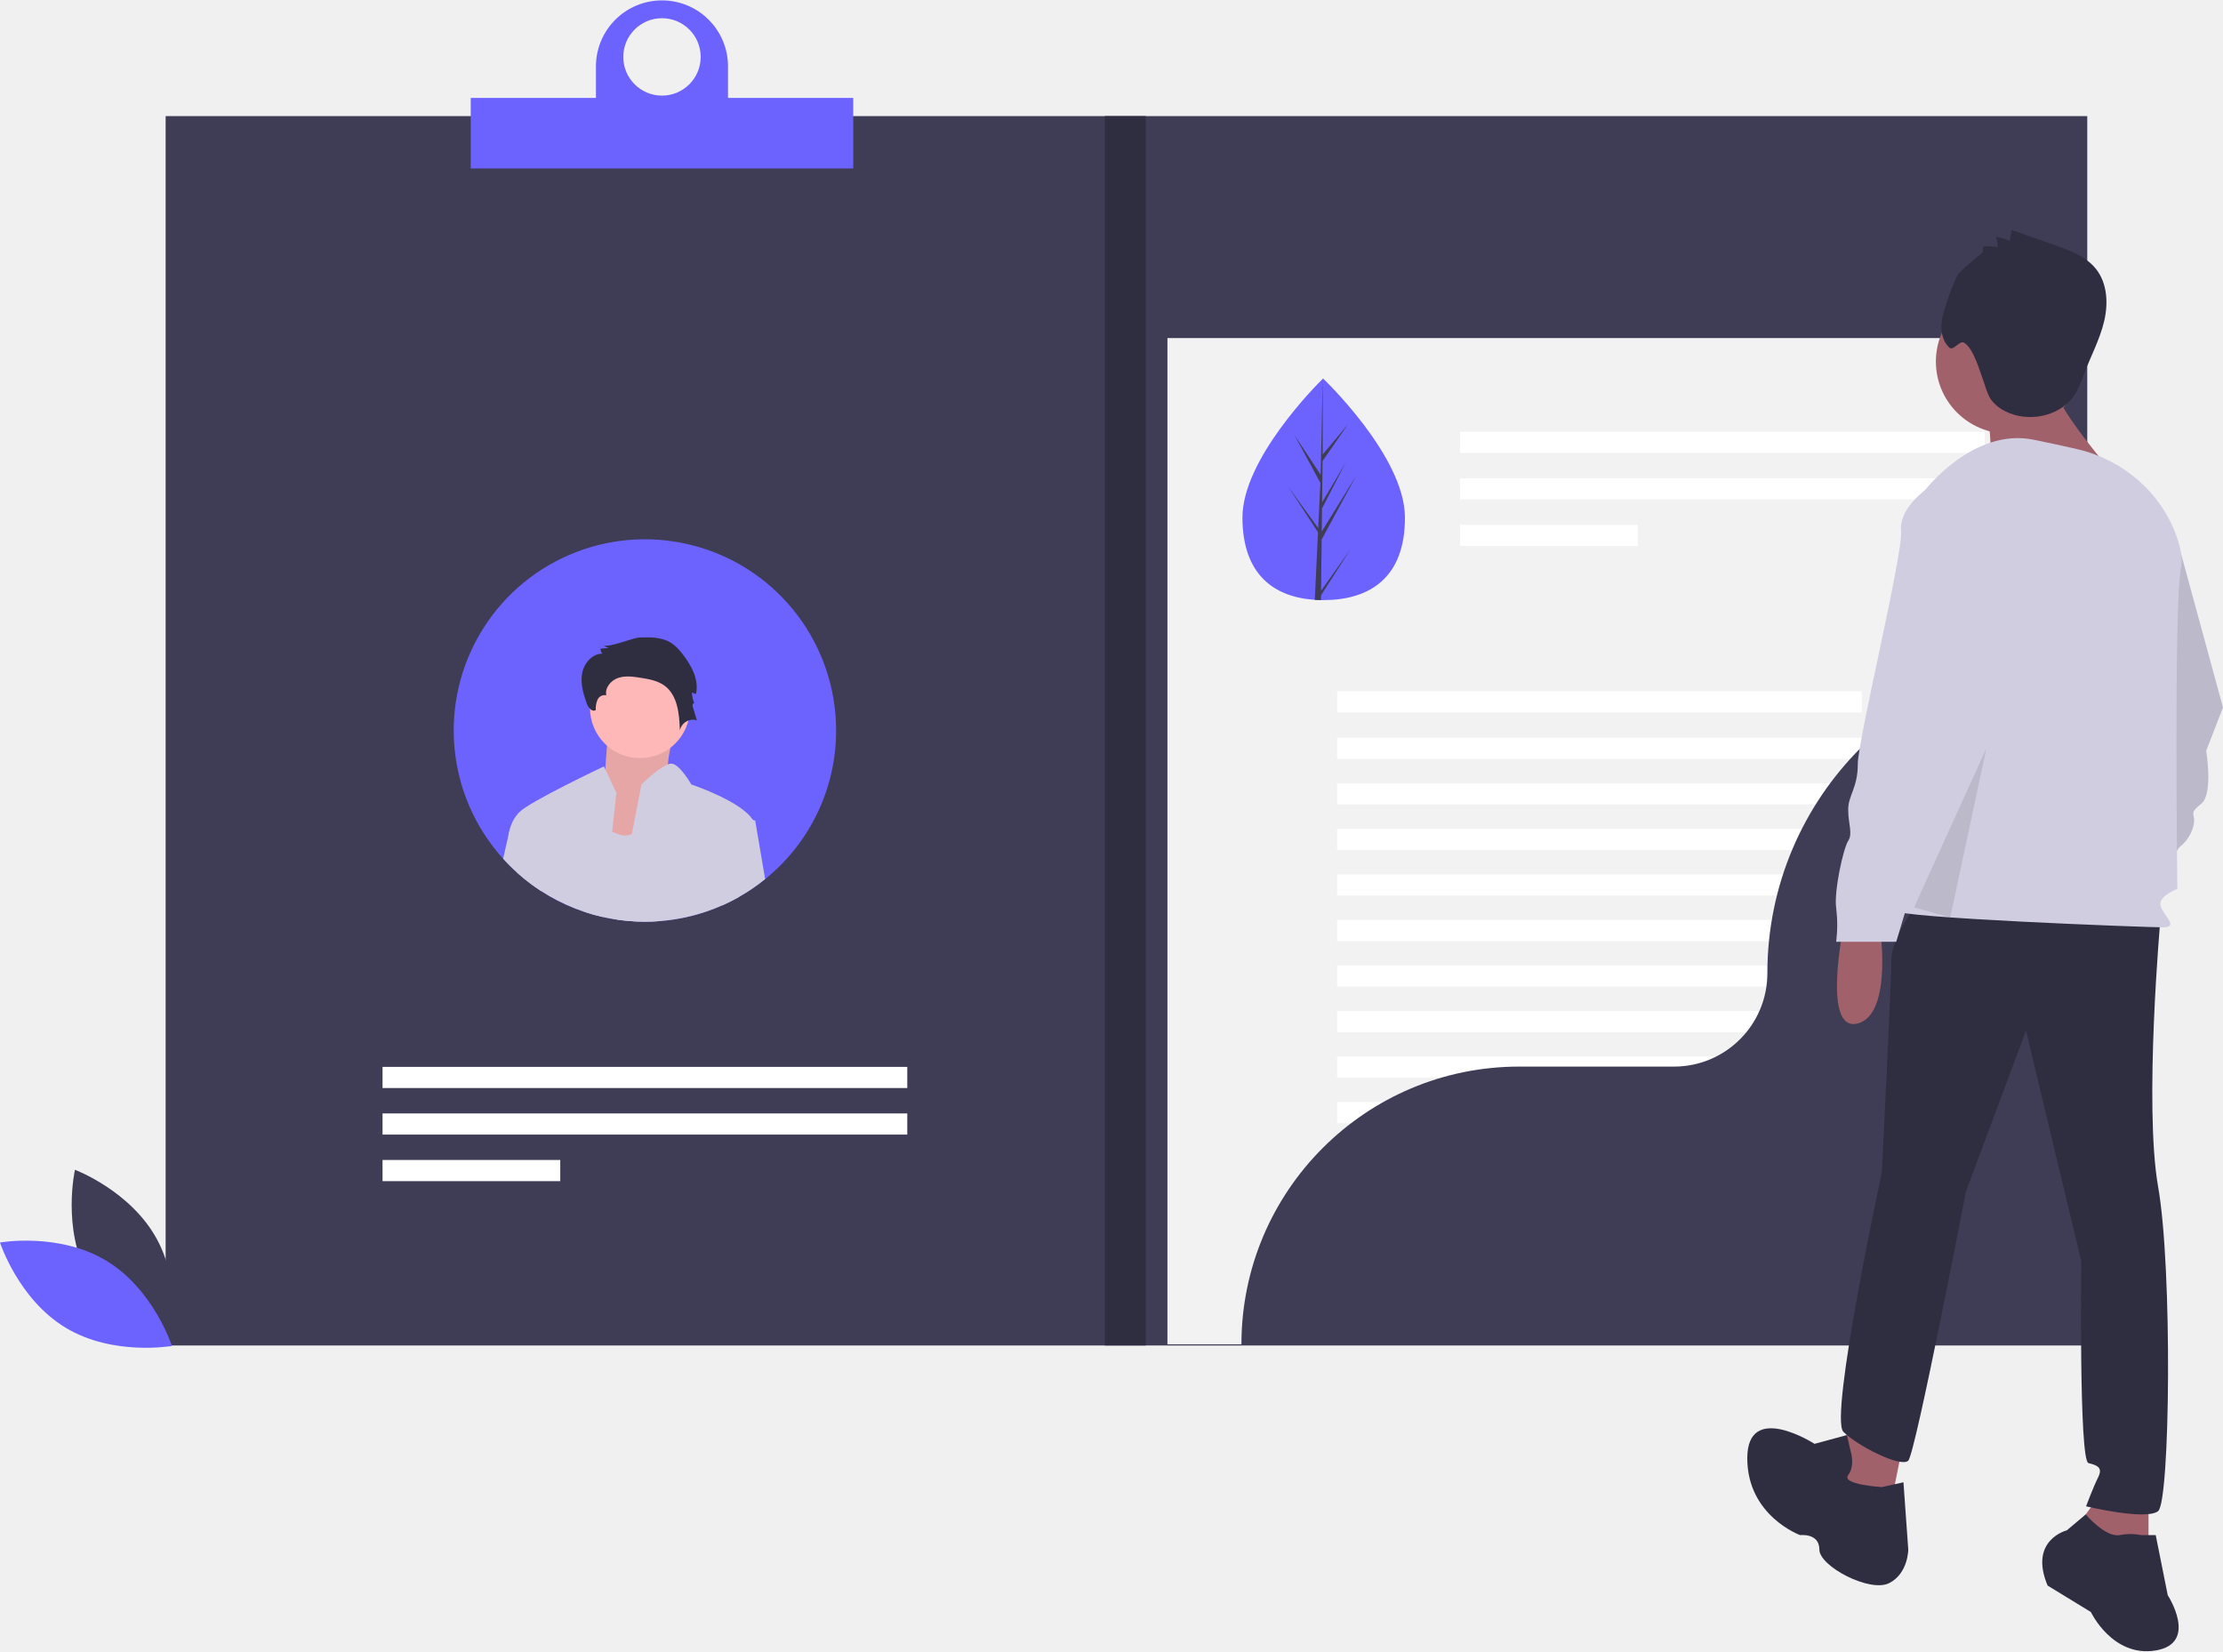
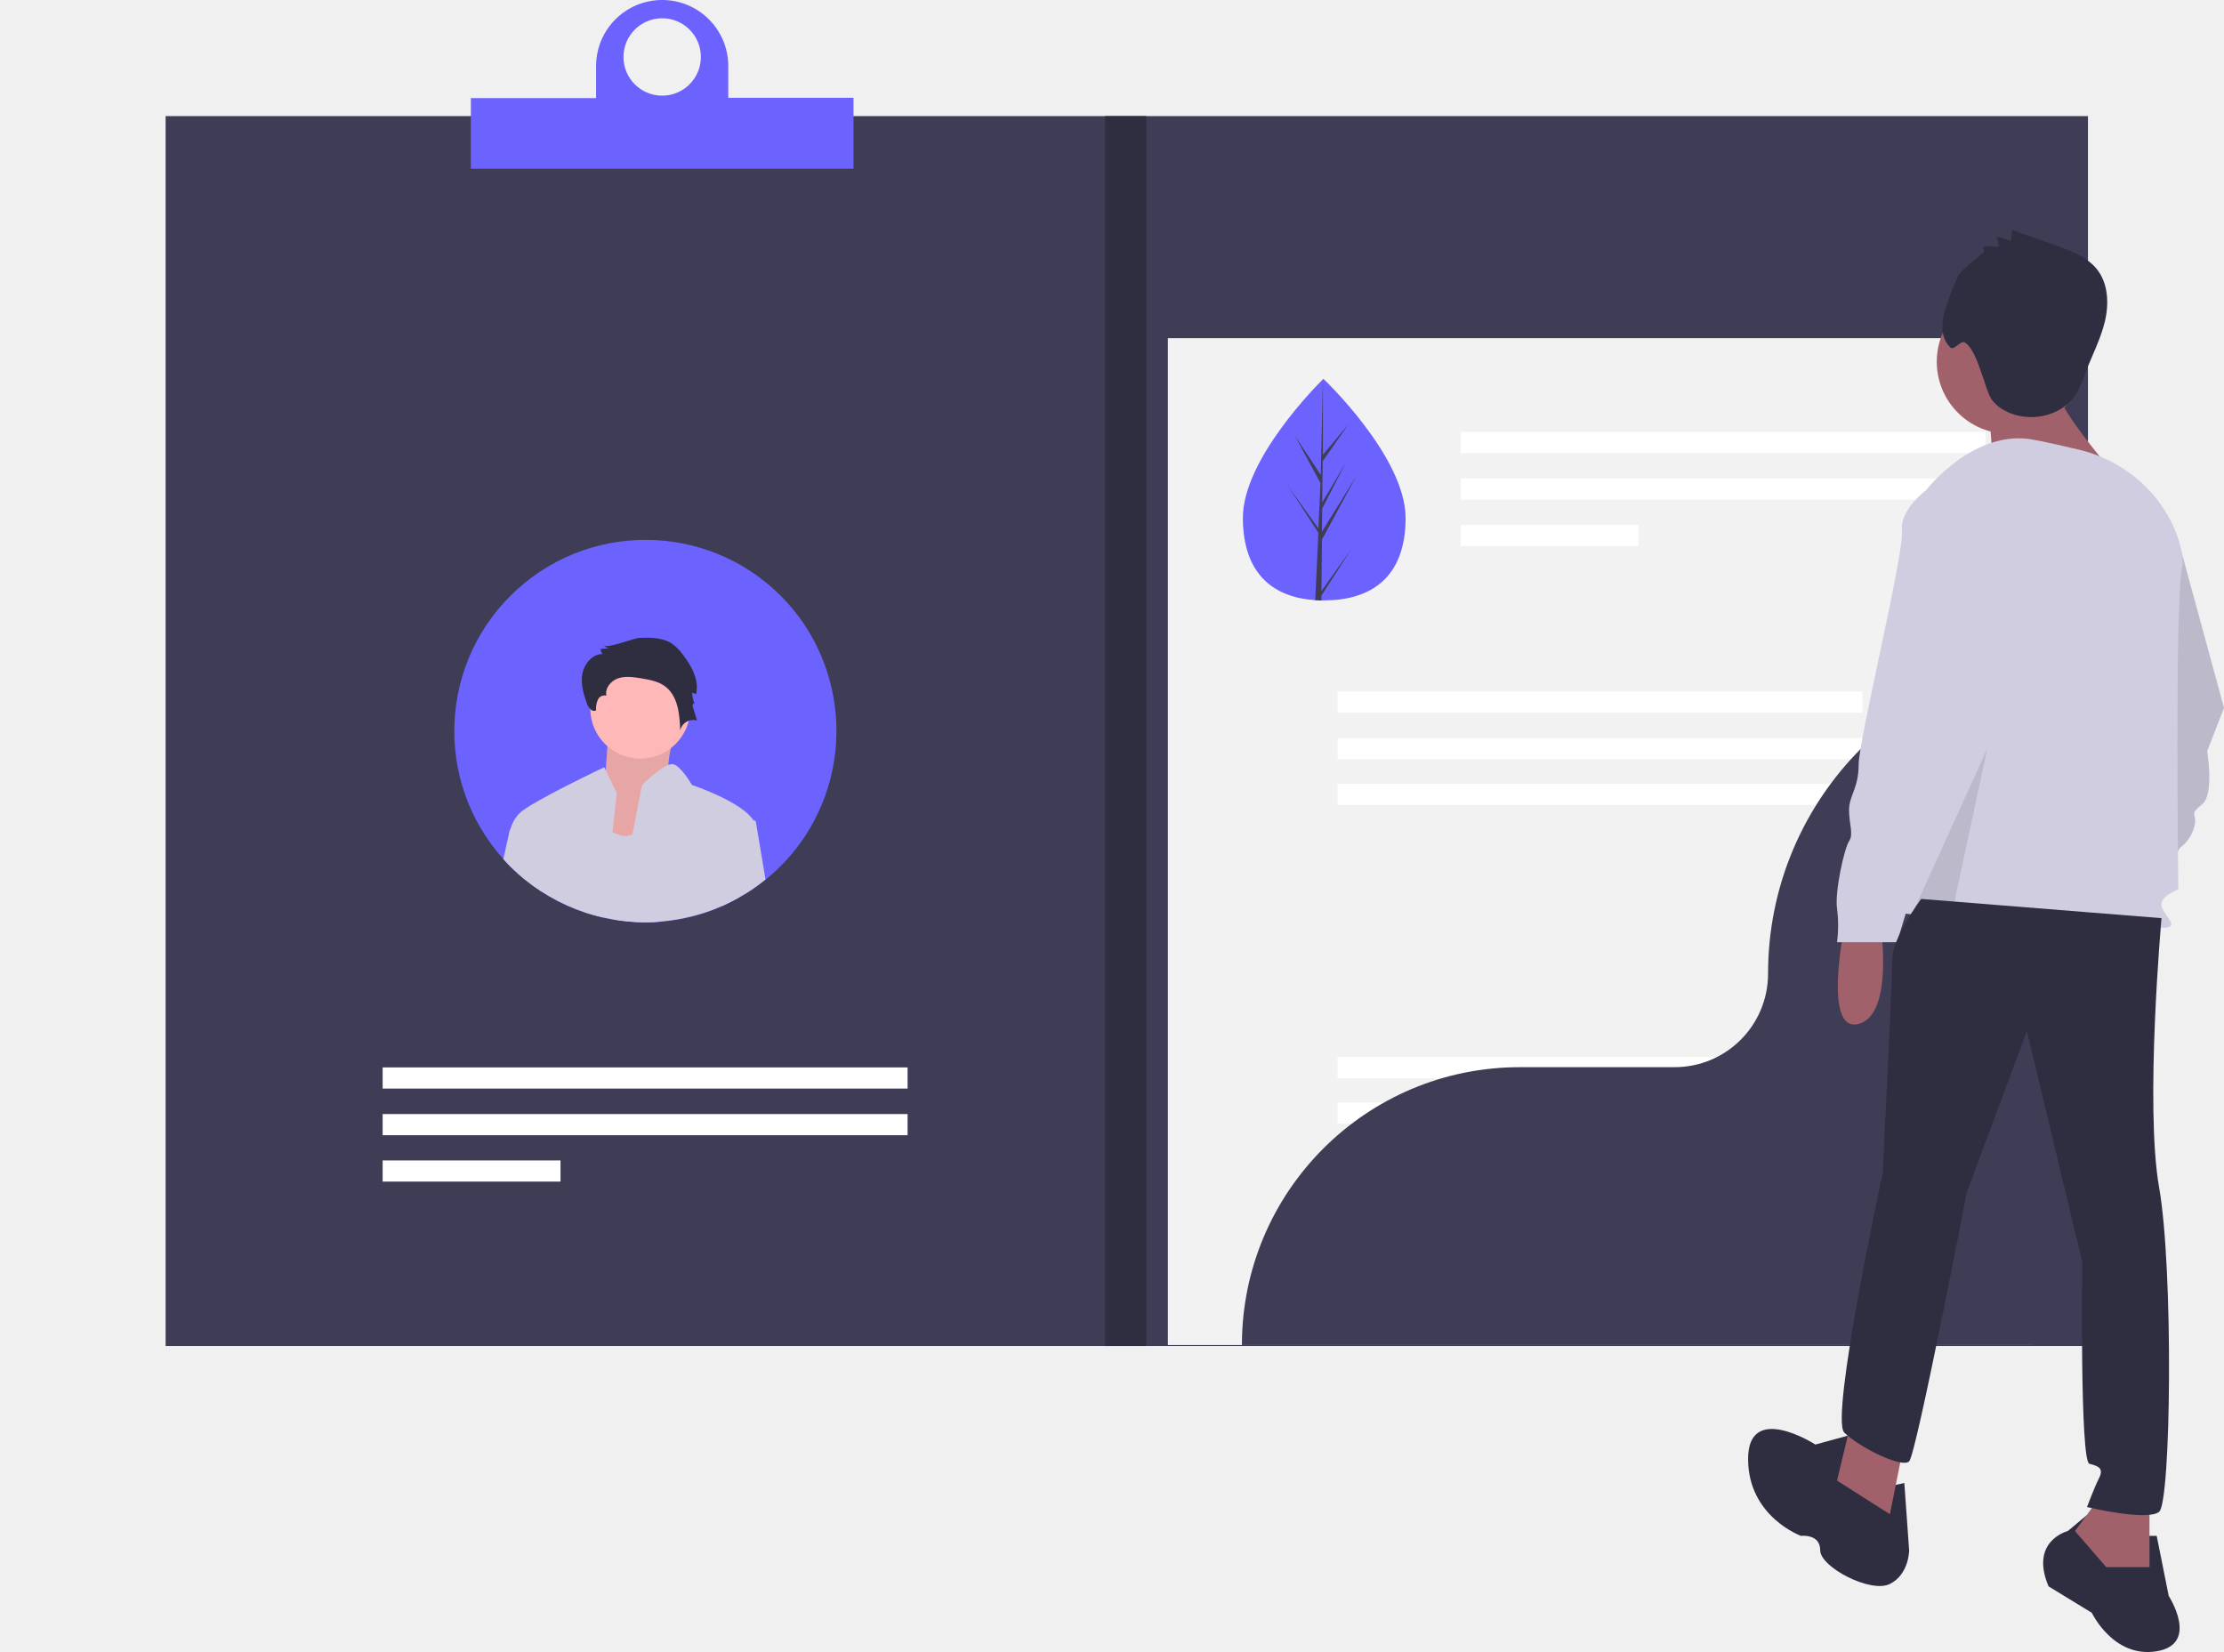
- <svg xmlns="http://www.w3.org/2000/svg" id="a0b12775-6e5f-4473-9cb3-a305020561f5" data-name="Layer 1" width="925.25" height="687.323" viewBox="0 0 925.25 687.323">
-   <rect x="68.941" y="48.33" width="799.809" height="511.726" fill="#3f3d56" />
-   <rect x="485.903" y="140.725" width="360.104" height="418.857" fill="#f2f2f2" />
-   <path d="M174.04,637.759c10.945,20.298,34.175,29.012,34.175,29.012s5.484-24.196-5.461-44.495-34.175-29.012-34.175-29.012S163.095,617.46,174.04,637.759Z" transform="translate(-137.375 -106.3387)" fill="#3f3d56" />
-   <path d="M181.563,631.081c19.761,11.889,27.371,35.503,27.371,35.503s-24.428,4.339-44.188-7.55S137.375,623.531,137.375,623.531,161.803,619.192,181.563,631.081Z" transform="translate(-137.375 -106.3387)" fill="#6c63ff" />
-   <rect x="607.702" y="179.698" width="218.403" height="8.807" fill="#fff" />
-   <rect x="607.702" y="199.073" width="218.403" height="8.807" fill="#fff" />
-   <rect x="607.702" y="218.447" width="73.975" height="8.807" fill="#fff" />
-   <rect x="159.218" y="444.09" width="218.403" height="8.807" fill="#fff" />
-   <rect x="159.218" y="463.465" width="218.403" height="8.807" fill="#fff" />
-   <rect x="159.218" y="482.839" width="73.975" height="8.807" fill="#fff" />
-   <rect x="556.53" y="287.729" width="218.403" height="8.807" fill="#fff" />
-   <rect x="556.53" y="307.104" width="218.403" height="8.807" fill="#fff" />
-   <rect x="556.53" y="326.057" width="218.403" height="8.807" fill="#fff" />
-   <rect x="556.53" y="345.01" width="218.403" height="8.807" fill="#fff" />
-   <rect x="556.53" y="363.962" width="218.403" height="8.807" fill="#fff" />
-   <rect x="556.53" y="382.915" width="218.403" height="8.807" fill="#fff" />
-   <rect x="556.53" y="401.868" width="218.403" height="8.807" fill="#fff" />
-   <rect x="556.53" y="420.821" width="218.403" height="8.807" fill="#fff" />
-   <rect x="556.53" y="439.774" width="218.403" height="8.807" fill="#fff" />
-   <rect x="556.53" y="458.726" width="218.403" height="8.807" fill="#fff" />
-   <rect x="556.53" y="477.679" width="218.403" height="8.807" fill="#fff" />
-   <path d="M485.377,410.399a79.386,79.386,0,0,1-29.538,61.871,78.463,78.463,0,0,1-10.888,7.42,76.938,76.938,0,0,1-7.126,3.573,78.803,78.803,0,0,1-25.482,6.453q-3.241.27-6.548.265a78.642,78.642,0,0,1-13.021-1.071c-1.516-.237-3.013-.531-4.492-.872a76.559,76.559,0,0,1-7.647-2.123,79.4,79.4,0,0,1-27.927-16.243,72.431,72.431,0,0,1-5.923-5.894A79.576,79.576,0,1,1,485.377,410.399Z" transform="translate(-137.375 -106.3387)" fill="#6c63ff" />
-   <path d="M722.136,321.621c.113,25.472-14.99,34.431-33.668,34.514q-.651.003-1.295-.009-1.299-.022-2.57-.107c-16.863-1.119-30.002-10.41-30.107-34.098-.109-24.515,31.085-55.591,33.425-57.889l.004-.002c.089-.088.134-.131.134-.131S722.023,296.152,722.136,321.621Z" transform="translate(-137.375 -106.3387)" fill="#6c63ff" />
-   <path d="M687.22,352.245l12.293-17.338-12.315,19.235-.024,1.985q-1.299-.022-2.57-.107l1.22-25.488-.011-.197.023-.037.116-2.408-12.517-19.173L685.979,326.085l.033.51.921-19.257-10.731-19.822,10.846,16.438.871-39.922.004-.133.001.131L687.89,295.51l10.537-12.527-10.571,15.238-.204,17.24,9.822-16.588-9.85,19.122-.113,9.587,14.258-23.092-14.299,26.437Z" transform="translate(-137.375 -106.3387)" fill="#3f3d56" />
-   <path d="M1005.651,378.786A132.67,132.67,0,0,0,872.981,511.455v0a38.853,38.853,0,0,1-38.853,38.853H769.688a115.612,115.612,0,0,0-115.612,115.612v0h351.575V378.786Z" transform="translate(-137.375 -106.3387)" fill="#3f3d56" />
-   <rect x="459.843" y="48.33" width="17.058" height="511.726" fill="#2f2e41" />
-   <path d="M440.383,147.087v-13.267a27.482,27.482,0,0,0-54.963,0v13.267H333.3v29.377H492.504V147.087Zm-27.482-33.167a16.11,16.11,0,1,1-16.11,16.11A16.11,16.11,0,0,1,412.902,113.92Z" transform="translate(-137.375 -106.3387)" fill="#6c63ff" />
-   <path d="M419.926,405.147s-7.916,22.529-3.044,25.995-16.44,31.772-16.44,31.772l-25.574-6.932,14.005-23.684s1.827-23.684,1.827-27.15S419.926,405.147,419.926,405.147Z" transform="translate(-137.375 -106.3387)" fill="#ffb8b8" />
-   <path d="M419.926,405.147s-7.916,22.529-3.044,25.995-16.44,31.772-16.44,31.772l-25.574-6.932,14.005-23.684s1.827-23.684,1.827-27.15S419.926,405.147,419.926,405.147Z" transform="translate(-137.375 -106.3387)" opacity="0.1" />
-   <circle cx="266.376" cy="294.765" r="20.796" fill="#ffb8b8" />
-   <path d="M388.282,488.039a76.559,76.559,0,0,1-7.647-2.123l3.98-27.292,1.232-8.415,6.311,2.369c.853.313,1.82.682,2.928,1.09a6.657,6.657,0,0,0,5.288-.189c6.103-2.796,9.732-13.674,9.732-13.674s.246,3.051.569,8.216c.578,9.069,1.412,24.667,1.668,41.696q-3.241.27-6.548.265a78.642,78.642,0,0,1-13.021-1.071C391.258,488.674,389.76,488.38,388.282,488.039Z" transform="translate(-137.375 -106.3387)" fill="#d0cde1" />
-   <path d="M393.93,436.345l-1.772,16.233-.862,7.856L388.282,488.039a76.559,76.559,0,0,1-7.647-2.123,79.4,79.4,0,0,1-27.927-16.243l-3.838-13.693a16.195,16.195,0,0,1,.246-2.435.035.035,0,0,1,.009-.028,17.22,17.22,0,0,1,.474-2.123.073.073,0,0,0,.009-.028,15.732,15.732,0,0,1,3.885-6.937c4.625-4.624,35.233-19.067,35.233-19.067l.578,1.213Z" transform="translate(-137.375 -106.3387)" fill="#d0cde1" />
-   <path d="M403.308,371.713c4.61-.165,9.544-.246,13.431,2.238a19.663,19.663,0,0,1,4.642,4.544c3.786,4.786,7.057,10.808,5.651,16.746l-1.633-.637a10.695,10.695,0,0,0,1.032,4.582c-.23-.669-1.0.412-.794,1.089l1.799,5.903a5.557,5.557,0,0,0-7.087,4.229c-.206-6.856-.917-14.717-6.478-18.732-2.805-2.024-6.354-2.642-9.769-3.191-3.151-.506-6.453-.989-9.471.048s-5.587,4.123-4.903,7.24a3.225,3.225,0,0,0-3.635,1.792,9.41,9.41,0,0,0-.744,4.308c-1.483,1.048-3.171-1.033-3.776-2.746-1.419-4.02-2.68-8.3-1.916-12.494s4.182-8.202,8.445-8.216a2.96,2.96,0,0,1-.77-2.084l3.514-.297a3.884,3.884,0,0,1-2.321-1.224C389.934,376.362,401.027,371.795,403.308,371.713Z" transform="translate(-137.375 -106.3387)" fill="#2f2e41" />
-   <path d="M451.698,451.365c-.54,4.331-3.629,16.565-6.747,28.325a76.938,76.938,0,0,1-7.126,3.573,78.803,78.803,0,0,1-25.482,6.453q-3.241.27-6.548.265a78.642,78.642,0,0,1-13.021-1.071c1.611-6.217,3.781-16.461,5.809-26.496.616-3.032,1.222-6.055,1.791-8.936,2.227-11.353,3.952-20.602,3.952-20.602s6.918-6.785,11.021-8.358a3.556,3.556,0,0,1,1.772-.294c3.383.559,8.008,8.652,8.008,8.652s20.753,6.918,25.605,14.774A5.748,5.748,0,0,1,451.698,451.365Z" transform="translate(-137.375 -106.3387)" fill="#d0cde1" />
-   <path d="M363.89,451.365l-1.213,25.927a78.773,78.773,0,0,1-9.969-7.619,72.431,72.431,0,0,1-5.923-5.894c.995-4.369,1.829-8.045,2.331-10.235a.035.035,0,0,1,.009-.028c.265-1.213.436-1.962.474-2.123a.073.073,0,0,0,.009-.028Z" transform="translate(-137.375 -106.3387)" fill="#d0cde1" />
-   <path d="M455.839,472.27a78.463,78.463,0,0,1-10.888,7.42,76.938,76.938,0,0,1-7.126,3.573l-2.303-13.419,2.312-25.416,12.897,3.222.967.246Z" transform="translate(-137.375 -106.3387)" fill="#d0cde1" />
-   <path d="M1002.625,516.84s-9,44,6,40,9-42,9-42Z" transform="translate(-137.375 -106.3387)" fill="#a0616a" />
-   <path d="M1044.625,334.84h-10s-11,8-10,17-18,87-18,97-4,13-4,19,2,10,0,13-6,21-5,28a56.394,56.394,0,0,1,0,14h25s18-61,22-64,6-8,6-11-2-3,3-7,2-22,2-22l7-18Z" transform="translate(-137.375 -106.3387)" fill="#d0cde1" />
-   <path d="M1044.625,334.84h-10s-11,8-10,17-18,87-18,97-4,13-4,19,2,10,0,13-6,21-5,28a56.394,56.394,0,0,1,0,14h25s18-61,22-64,6-8,6-11-2-3,3-7,2-22,2-22l7-18Z" transform="translate(-137.375 -106.3387)" opacity="0.1" />
-   <path d="M904.625,492.34s-9,44,6,40,9-42,9-42Z" transform="translate(-137.375 -106.3387)" fill="#a0616a" />
-   <polygon points="770.25 591.001 764.25 616.001 786.25 630.001 792.25 600.001 770.25 591.001" fill="#a0616a" />
-   <polygon points="874.25 622.001 863.25 637.001 876.25 652.001 894.25 652.001 894.25 622.001 874.25 622.001" fill="#a0616a" />
-   <path d="M1034.625,745.34h-6a22.578,22.578,0,0,0-9,0c-6,1-14.142-8.625-14.142-8.625l-7.858,6.625s-16,4-8,23l18,11s9,19,27,16,5-23,5-23Z" transform="translate(-137.375 -106.3387)" fill="#2f2e41" />
-   <path d="M907.625,710.34l-1.521-6.662L892.625,707.34s-28-18-28,6,22,32,22,32,8-1,8,6,21,18,29,14,8-14,8-14l-2-28-9,2s-17-1-14-5S907.625,710.34,907.625,710.34Z" transform="translate(-137.375 -106.3387)" fill="#2f2e41" />
-   <path d="M936.625,480.34s-12,16-12,25-4,89-4,89-22,102-16,108,24,15,27,12,24-112,24-112l25-67,23,96s-1,83,3,84,6,2,4,6-5,12-5,12,25,6,30,2,6-101,0-135,1-112,1-112Z" transform="translate(-137.375 -106.3387)" fill="#2f2e41" />
-   <circle cx="835.75" cy="150.501" r="30" fill="#a0616a" />
-   <path d="M964.125,275.84s4,21,0,27,54,2,54,2-28-32-25-38S964.125,275.84,964.125,275.84Z" transform="translate(-137.375 -106.3387)" fill="#a0616a" />
-   <path d="M938.625,310.34s20-26,45-21c6.749,1.35,12.916,2.7,18.322,3.951,19.049,4.41,34.889,17.986,41.397,36.424,1.688,4.781,2.531,9.375,1.781,13.125-3,15-1.5,133.5-1.5,133.5s-8,3-7,7,8,9,1,9-113-4-111-7S938.625,310.34,938.625,310.34Z" transform="translate(-137.375 -106.3387)" fill="#d0cde1" />
-   <path d="M948.625,310.34h-10s-11,8-10,17-18,87-18,97-4,13-4,19,2,10,0,13-6,21-5,28a56.394,56.394,0,0,1,0,14h25s18-61,22-64,6-8,6-11-2-3,3-7,2-22,2-22l7-18Z" transform="translate(-137.375 -106.3387)" fill="#d0cde1" />
-   <polygon points="796.671 377.682 826.75 311.501 811.711 381.885 796.671 377.682" opacity="0.1" />
-   <path d="M962.659,211.473l.016-2.476a19.304,19.304,0,0,1,6.206.218,10.079,10.079,0,0,0-.908-4.335,19.621,19.621,0,0,1,5.934,1.766l.689-4.598,17.911,6.277c6.429,2.253,13.224,4.762,17.397,10.148,4.652,6.004,4.989,14.405,3.204,21.787s-5.418,14.165-8.129,21.26a50.281,50.281,0,0,1-3.805,8.746c-5.414,8.727-17.636,11.841-27.213,8.133-3.534-1.368-6.872-3.65-8.663-6.99a51.875,51.875,0,0,1-2.335-6.376c-1.664-4.409-4.095-13.633-8.135-16.059-1.778-1.068-4.489,3.517-6.024,2.122-3.945-3.583-3.969-9.845-2.407-14.941a110.34,110.34,0,0,1,5.503-14.941C952.843,219.262,962.661,211.176,962.659,211.473Z" transform="translate(-137.375 -106.3387)" fill="#2f2e41" />
+ <svg xmlns="http://www.w3.org/2000/svg" version="1.1" id="a0b12775-6e5f-4473-9cb3-a305020561f5" x="0px" y="0px" viewBox="0 0 925.3 687.3" style="enable-background:new 0 0 925.3 687.3;" xml:space="preserve">
+   <style type="text/css">
+ 	.st0{fill:#3F3D56;}
+ 	.st1{fill:#F2F2F2;}
+ 	.st2{fill:#FFFFFF;}
+ 	.st3{fill:#6C63FF;}
+ 	.st4{fill:#2F2E41;}
+ 	.st5{fill:#FFB8B8;}
+ 	.st6{opacity:0.1;enable-background:new    ;}
+ 	.st7{fill:#D0CDE1;}
+ 	.st8{fill:#A0616A;}
+ </style>
+   <g id="cv">
+     <rect x="68.9" y="48.3" class="st0" width="799.8" height="511.7" />
+     <rect x="485.9" y="140.7" class="st1" width="360.1" height="418.9" />
+     <rect x="159.2" y="444.1" class="st2" width="218.4" height="8.8" />
+     <rect x="159.2" y="463.5" class="st2" width="218.4" height="8.8" />
+     <rect x="159.2" y="482.8" class="st2" width="74" height="8.8" />
+     <g id="cv_content">
+       <rect x="607.7" y="179.7" class="st2" width="218.4" height="8.8" />
+       <rect x="607.7" y="199.1" class="st2" width="218.4" height="8.8" />
+       <rect x="607.7" y="218.4" class="st2" width="74" height="8.8" />
+       <rect x="556.5" y="287.7" class="st2" width="218.4" height="8.8" />
+       <rect x="556.5" y="307.1" class="st2" width="218.4" height="8.8" />
+       <rect x="556.5" y="326.1" class="st2" width="218.4" height="8.8" />
+     </g>
+     <rect x="556.5" y="439.8" class="st2" width="218.4" height="8.8" />
+     <rect x="556.5" y="458.7" class="st2" width="218.4" height="8.8" />
+     <path class="st3" d="M348,304.1c0,24-10.8,46.8-29.5,61.9c-3.4,2.8-7.1,5.3-10.9,7.4c-2.3,1.3-4.7,2.5-7.1,3.6   c-8.1,3.6-16.7,5.7-25.5,6.5c-2.2,0.2-4.3,0.3-6.5,0.3c-4.4,0-8.7-0.4-13-1.1c-1.5-0.2-3-0.5-4.5-0.9c-2.6-0.6-5.1-1.3-7.6-2.1   c-10.3-3.4-19.8-9-27.9-16.2c-2.1-1.8-4.1-3.8-5.9-5.9c-29.5-32.6-27-82.9,5.6-112.4s82.9-27,112.4,5.6   C340.7,265.3,348,284.3,348,304.1z" />
+     <g id="leaf">
+       <path class="st3" d="M584.8,215.3c0.1,25.5-15,34.4-33.7,34.5c-0.4,0-0.9,0-1.3,0c-0.9,0-1.7-0.1-2.6-0.1    c-16.9-1.1-30-10.4-30.1-34.1c-0.1-24.5,31.1-55.6,33.4-57.9l0,0c0.1-0.1,0.1-0.1,0.1-0.1S584.6,189.8,584.8,215.3z" />
+       <path class="st0" d="M549.8,245.9l12.3-17.3l-12.3,19.2l0,2c-0.9,0-1.7-0.1-2.6-0.1l1.2-25.5l0-0.2l0,0l0.1-2.4l-12.5-19.2    l12.5,17.4l0,0.5l0.9-19.3l-10.7-19.8l10.8,16.4l0.9-39.9l0-0.1l0,0.1l0,31.5l10.5-12.5l-10.6,15.2l-0.2,17.2l9.8-16.6l-9.8,19.1    l-0.1,9.6l14.3-23.1l-14.3,26.4L549.8,245.9z" />
+     </g>
+     <path class="st0" d="M868.3,272.4c-73.3,0-132.7,59.4-132.7,132.7v0c0,21.5-17.4,38.9-38.9,38.9c0,0,0,0,0,0h-64.4   c-63.9,0-115.6,51.8-115.6,115.6l0,0v0h351.6L868.3,272.4L868.3,272.4z" />
+     <rect x="459.8" y="48.3" class="st4" width="17.1" height="511.7" />
+     <path class="st3" d="M303,40.7V27.5C303,12.3,290.7,0,275.5,0c-15.2,0-27.5,12.3-27.5,27.5v13.3h-52.1v29.4h159.2V40.7H303z    M275.5,7.6c8.9,0,16.1,7.2,16.1,16.1s-7.2,16.1-16.1,16.1c-8.9,0-16.1-7.2-16.1-16.1v0C259.4,14.8,266.6,7.6,275.5,7.6L275.5,7.6   L275.5,7.6z" />
+     <g id="avatar">
+       <path class="st5" d="M282.6,298.8c0,0-7.9,22.5-3,26s-16.4,31.8-16.4,31.8l-25.6-6.9l14-23.7c0,0,1.8-23.7,1.8-27.2    S282.6,298.8,282.6,298.8z" />
+       <path class="st6" d="M282.6,298.8c0,0-7.9,22.5-3,26s-16.4,31.8-16.4,31.8l-25.6-6.9l14-23.7c0,0,1.8-23.7,1.8-27.2    S282.6,298.8,282.6,298.8z" />
+       <circle class="st5" cx="266.4" cy="294.8" r="20.8" />
+       <path class="st7" d="M250.9,381.7c-2.6-0.6-5.1-1.3-7.6-2.1l4-27.3l1.2-8.4l6.3,2.4c0.9,0.3,1.8,0.7,2.9,1.1    c1.7,0.7,3.6,0.6,5.3-0.2c6.1-2.8,9.7-13.7,9.7-13.7s0.2,3.1,0.6,8.2c0.6,9.1,1.4,24.7,1.7,41.7c-2.2,0.2-4.3,0.3-6.5,0.3    c-4.4,0-8.7-0.4-13-1.1C253.9,382.3,252.4,382,250.9,381.7z" />
+       <path class="st7" d="M256.6,330l-1.8,16.2l-0.9,7.9l-3,27.6c-2.6-0.6-5.1-1.3-7.6-2.1c-10.3-3.4-19.8-9-27.9-16.2l-3.8-13.7    c0-0.8,0.1-1.6,0.2-2.4c0,0,0,0,0,0c0.1-0.7,0.3-1.4,0.5-2.1c0,0,0,0,0,0c0.7-2.6,2-5,3.9-6.9c4.6-4.6,35.2-19.1,35.2-19.1    l0.6,1.2L256.6,330z" />
+       <path class="st4" d="M265.9,265.4c4.6-0.2,9.5-0.2,13.4,2.2c1.8,1.2,3.4,2.8,4.6,4.5c3.8,4.8,7.1,10.8,5.7,16.7l-1.6-0.6    c0,1.6,0.4,3.2,1,4.6c-0.2-0.7-1,0.4-0.8,1.1l1.8,5.9c-2.9-0.9-6,0.7-6.9,3.7c-0.1,0.2-0.1,0.4-0.1,0.6    c-0.2-6.9-0.9-14.7-6.5-18.7c-2.8-2-6.4-2.6-9.8-3.2c-3.2-0.5-6.5-1-9.5,0s-5.6,4.1-4.9,7.2c-1.5-0.3-3,0.4-3.6,1.8    c-0.6,1.4-0.8,2.8-0.7,4.3c-1.5,1-3.2-1-3.8-2.7c-1.4-4-2.7-8.3-1.9-12.5s4.2-8.2,8.4-8.2c-0.5-0.6-0.8-1.3-0.8-2.1l3.5-0.3    c-0.9-0.1-1.7-0.6-2.3-1.2C252.6,270,263.7,265.5,265.9,265.4z" />
+       <path class="st7" d="M314.3,345c-0.5,4.3-3.6,16.6-6.7,28.3c-2.3,1.3-4.7,2.5-7.1,3.6c-8.1,3.6-16.7,5.7-25.5,6.5    c-2.2,0.2-4.3,0.3-6.5,0.3c-4.4,0-8.7-0.4-13-1.1c1.6-6.2,3.8-16.5,5.8-26.5c0.6-3,1.2-6.1,1.8-8.9c2.2-11.4,4-20.6,4-20.6    s6.9-6.8,11-8.4c0.6-0.2,1.2-0.3,1.8-0.3c3.4,0.6,8,8.7,8,8.7s20.8,6.9,25.6,14.8C314.1,342.4,314.4,343.7,314.3,345z" />
+       <path class="st7" d="M226.5,345l-1.2,25.9c-3.5-2.3-6.9-4.8-10-7.6c-2.1-1.8-4.1-3.8-5.9-5.9c1-4.4,1.8-8,2.3-10.2c0,0,0,0,0,0    c0.3-1.2,0.4-2,0.5-2.1c0,0,0,0,0,0H226.5z" />
+       <path class="st7" d="M318.5,365.9c-3.4,2.8-7.1,5.3-10.9,7.4c-2.3,1.3-4.7,2.5-7.1,3.6l-2.3-13.4l2.3-25.4l12.9,3.2l1,0.2    L318.5,365.9z" />
+     </g>
+   </g>
+   <g id="boy">
+     <path id="shose2" class="st4" d="M897.3,639h-6c-3-0.6-6-0.6-9,0c-6,1-14.1-8.6-14.1-8.6l-7.9,6.6c0,0-16,4-8,23l18,11   c0,0,9,19,27,16s5-23,5-23L897.3,639z" />
+     <path id="shose1" class="st4" d="M770.3,604l-1.5-6.7l-13.5,3.7c0,0-28-18-28,6s22,32,22,32s8-1,8,6s21,18,29,14s8-14,8-14l-2-28   l-9,2c0,0-17-1-14-5S770.3,604,770.3,604z" />
+     <g id="head">
+       <circle class="st8" cx="835.8" cy="150.5" r="30" />
+       <path class="st8" d="M826.8,169.5c0,0,4,21,0,27s54,2,54,2s-28-32-25-38S826.8,169.5,826.8,169.5z" />
+       <path class="st4" d="M825.3,105.1l0-2.5c2.1-0.3,4.2-0.2,6.2,0.2c0-1.5-0.3-3-0.9-4.3c2.1,0.3,4.1,0.9,5.9,1.8l0.7-4.6l17.9,6.3    c6.4,2.3,13.2,4.8,17.4,10.1c4.7,6,5,14.4,3.2,21.8c-1.8,7.4-5.4,14.2-8.1,21.3c-1,3-2.3,6-3.8,8.7c-5.4,8.7-17.6,11.8-27.2,8.1    c-3.5-1.4-6.9-3.6-8.7-7c-0.9-2.1-1.7-4.2-2.3-6.4c-1.7-4.4-4.1-13.6-8.1-16.1c-1.8-1.1-4.5,3.5-6,2.1c-3.9-3.6-4-9.8-2.4-14.9    c1.5-5.1,3.3-10.1,5.5-14.9C815.5,112.9,825.3,104.8,825.3,105.1z" />
+     </g>
+     <g id="body">
+       <path class="st7" d="M907.3,228.5h-10c0,0-11,8-10,17s-18,87-18,97s-4,13-4,19s2,10,0,13s-6,21-5,28c0.6,4.6,0.6,9.4,0,14h25    c0,0,18-61,22-64s6-8,6-11s-2-3,3-7s2-22,2-22l7-18L907.3,228.5z" />
+       <path class="st6" d="M907.3,228.5h-10c0,0-11,8-10,17s-18,87-18,97s-4,13-4,19s2,10,0,13s-6,21-5,28c0.6,4.6,0.6,9.4,0,14h25    c0,0,18-61,22-64s6-8,6-11s-2-3,3-7s2-22,2-22l7-18L907.3,228.5z" />
+       <path class="st8" d="M767.3,386c0,0-9,44,6,40s9-42,9-42L767.3,386z" />
+       <path class="st7" d="M801.3,204c0,0,20-26,45-21c6.7,1.3,12.9,2.7,18.3,4c19,4.4,34.9,18,41.4,36.4c1.7,4.8,2.5,9.4,1.8,13.1    c-3,15-1.5,133.5-1.5,133.5s-8,3-7,7s8,9,1,9s-113-4-111-7S801.3,204,801.3,204z" />
+       <path class="st7" d="M811.3,204h-10c0,0-11,8-10,17s-18,87-18,97s-4,13-4,19s2,10,0,13s-6,21-5,28c0.6,4.6,0.6,9.4,0,14h25    c0,0,18-61,22-64s6-8,6-11s-2-3,3-7s2-22,2-22l7-18L811.3,204z" />
+       <polygon class="st6" points="796.7,377.7 826.8,311.5 811.7,381.9   " />
+     </g>
+     <g id="legs">
+       <path class="st8" d="M865.3,410.5c0,0-9,44,6,40s9-42,9-42L865.3,410.5z" />
+       <polygon class="st8" points="770.3,591 764.3,616 786.3,630 792.3,600   " />
+       <polygon class="st8" points="874.3,622 863.3,637 876.3,652 894.3,652 894.3,622   " />
+       <path class="st4" d="M799.3,374c0,0-12,16-12,25s-4,89-4,89s-22,102-16,108s24,15,27,12s24-112,24-112l25-67l23,96c0,0-1,83,3,84    s6,2,4,6s-5,12-5,12s25,6,30,2s6-101,0-135s1-112,1-112L799.3,374z" />
+     </g>
+   </g>
</svg>
